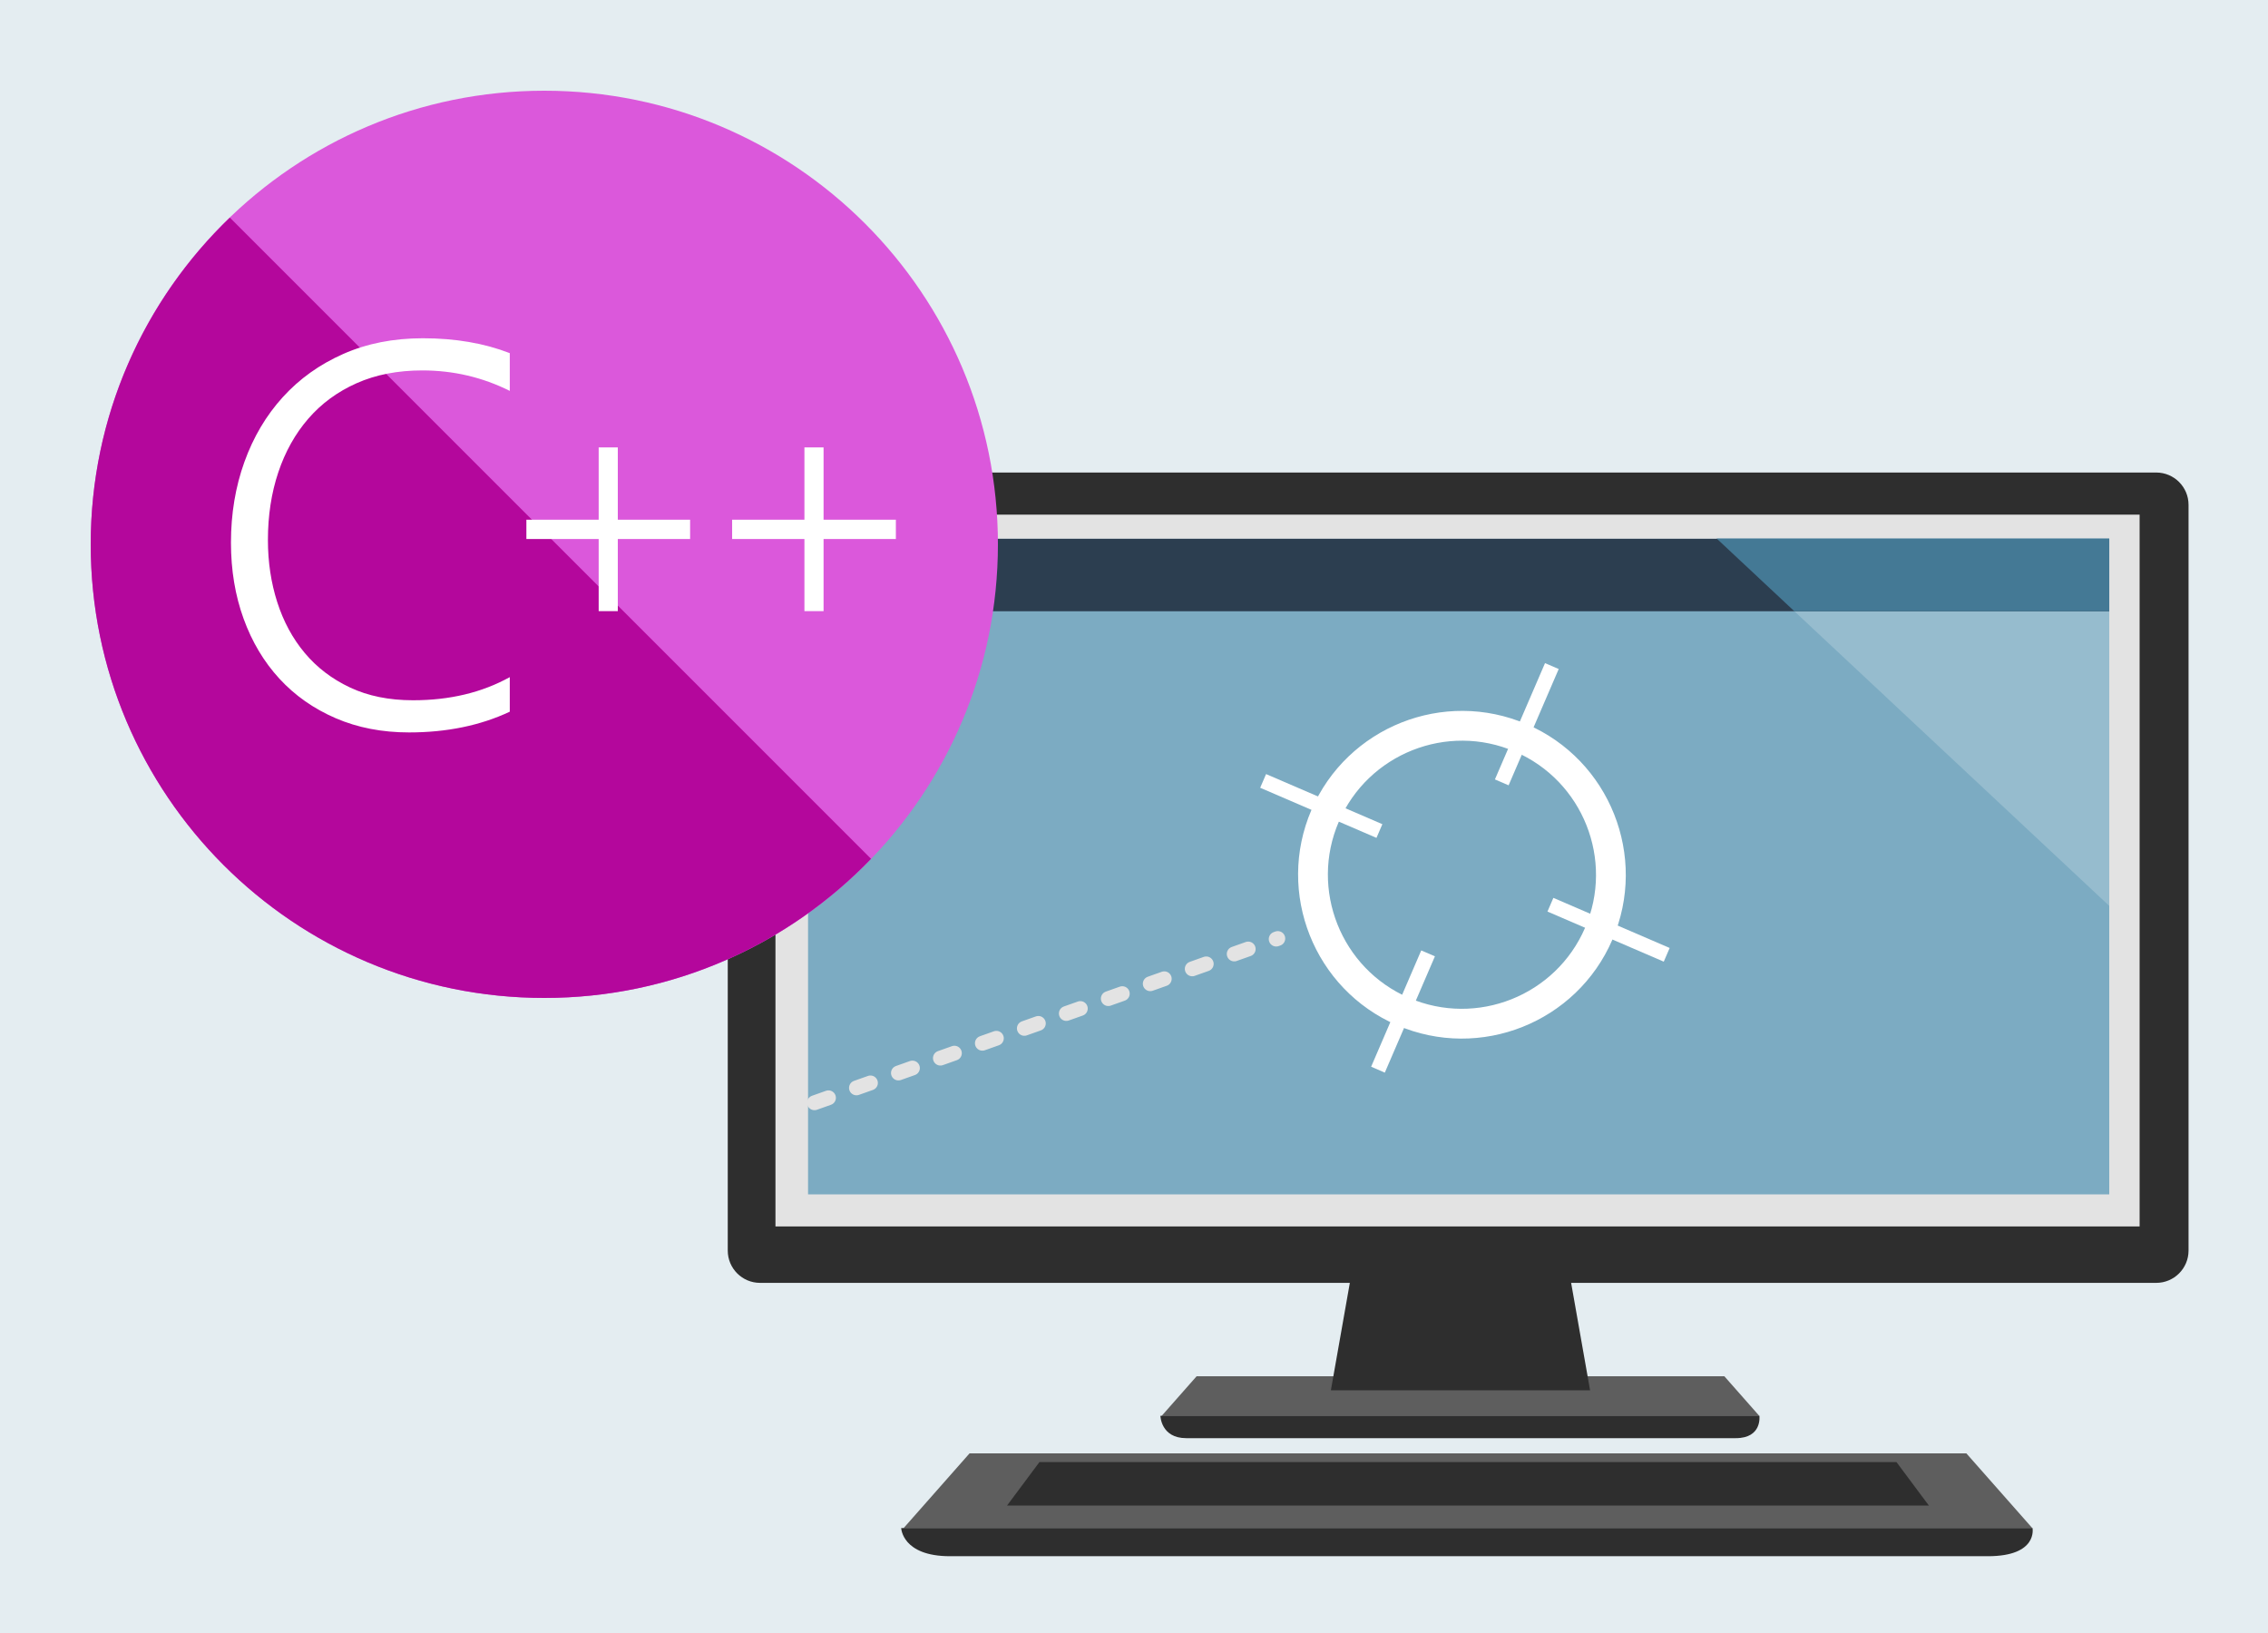
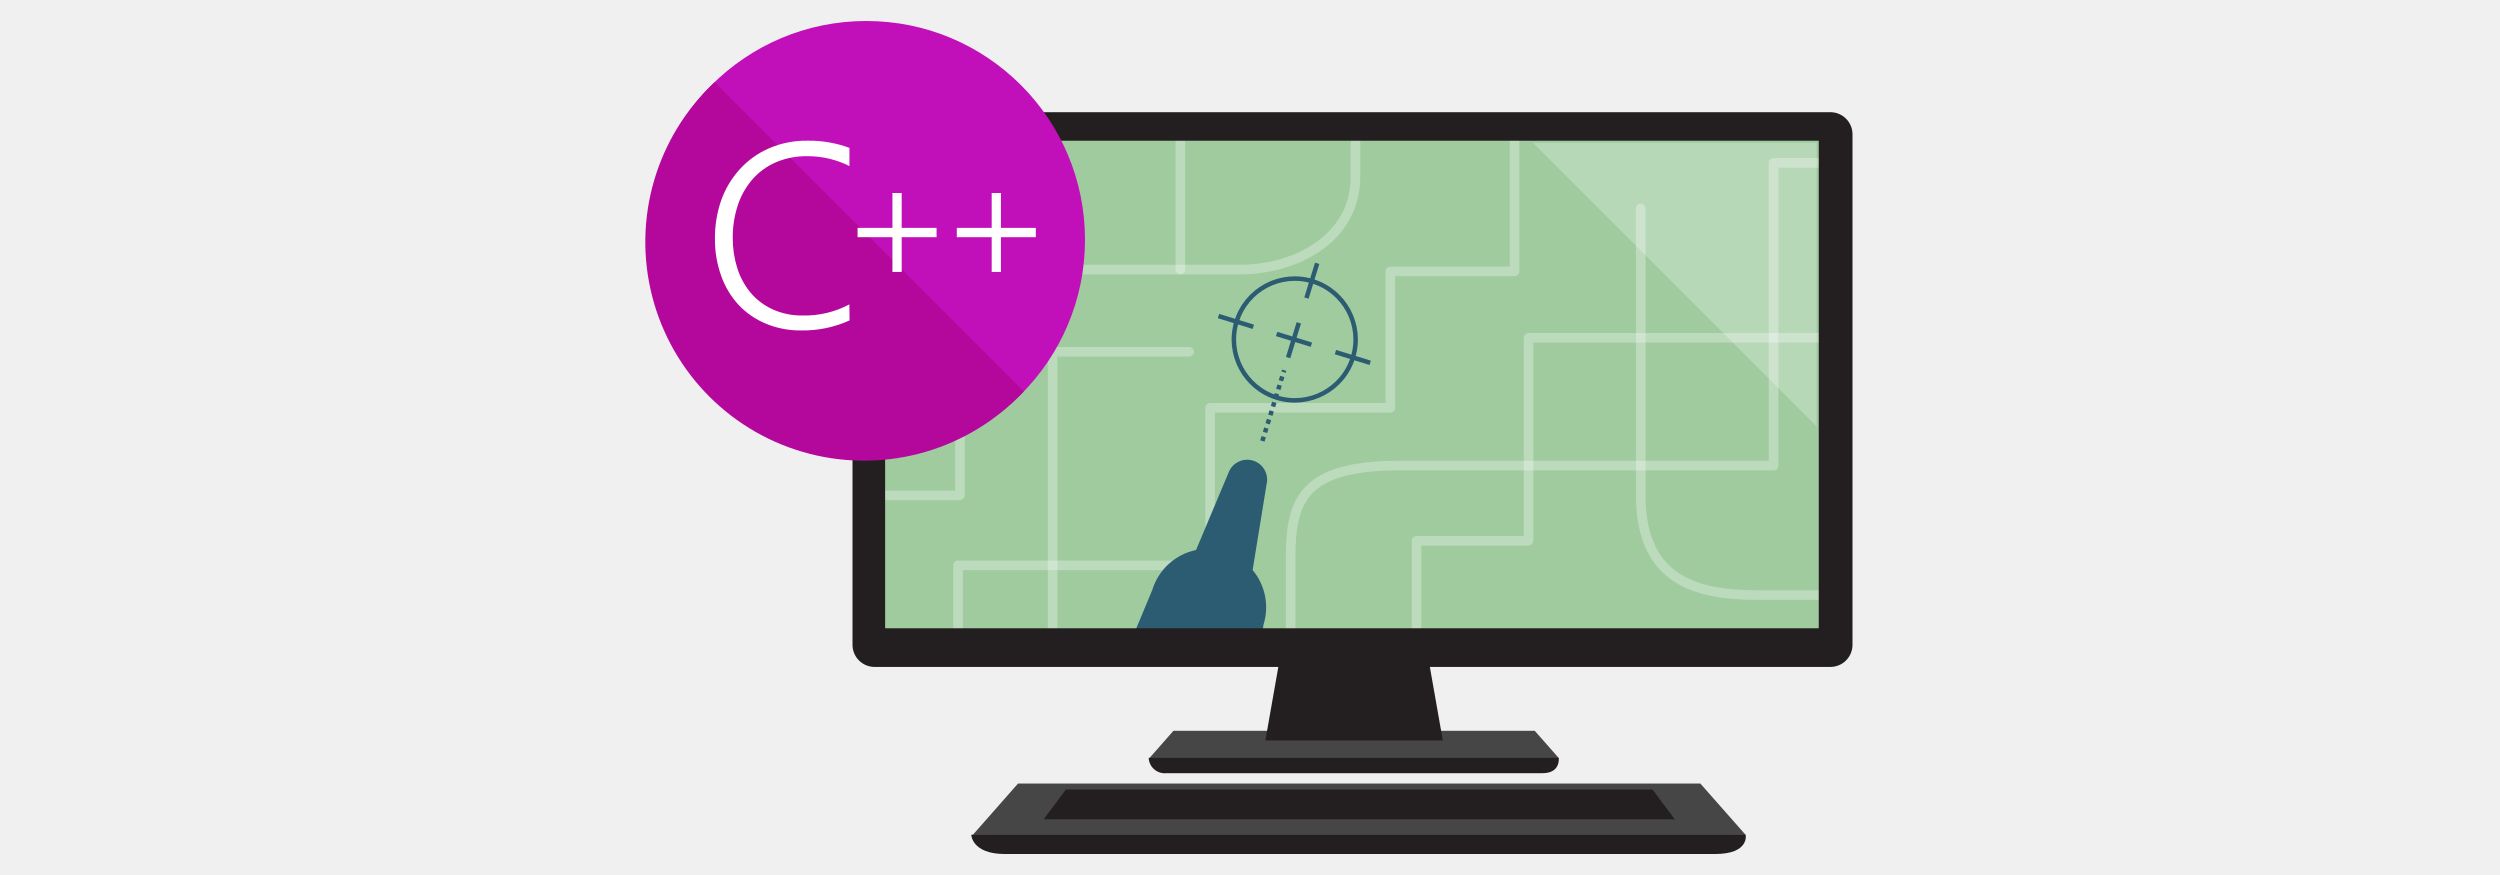
- <svg xmlns="http://www.w3.org/2000/svg" xmlns:xlink="http://www.w3.org/1999/xlink" version="1.1" id="Layer_1" x="0px" y="0px" viewBox="0 0 200 144" style="enable-background:new 0 0 200 144;" xml:space="preserve">
-   <style type="text/css">
- 	.st0{fill:#E4EDF1;}
- 	.st1{fill:#E3E3E3;}
- 	.st2{fill:#5E5E5E;}
- 	.st3{fill:#2E2E2E;}
- 	.st4{fill:#7CABC2;}
- 	.st5{fill:#96BCCE;}
- 	.st6{fill:#2C3E50;}
- 	.st7{clip-path:url(#SVGID_2_);fill:#447995;}
- 	.st8{fill:#FFFFFF;}
- 	
- 		.st9{fill-rule:evenodd;clip-rule:evenodd;fill:none;stroke:#E3E3E3;stroke-width:1.309;stroke-linecap:round;stroke-linejoin:round;stroke-miterlimit:10;stroke-dasharray:1.309,2.618;}
- 	.st10{fill:#5D5D5D;}
- 	.st11{fill:#C7C7C7;}
- 	.st12{fill:none;stroke:#909090;stroke-width:1.174;stroke-miterlimit:10;stroke-dasharray:2.349,3.523;}
- 	.st13{fill:#395B71;}
- 	.st14{fill-rule:evenodd;clip-rule:evenodd;fill:#395B71;}
- 	.st15{fill-rule:evenodd;clip-rule:evenodd;fill:#2E2E2E;}
- 	.st16{fill:#2C3E58;}
- 	.st17{fill:#447995;}
- 	.st18{fill:none;}
- 	.st19{fill:#4889A8;}
- 	.st20{fill:#929090;}
- 	.st21{fill:#96BBCD;}
- 	.st22{fill:#3A5C71;}
- 	.st23{fill:#757575;}
- 	.st24{fill:#682A7A;}
- 	.st25{fill:#478AA9;}
- 	.st26{fill:#672A79;}
- 	.st27{fill:#334D63;}
- 	.st28{fill:#5D5F5E;}
- 	.st29{fill:#FAB516;}
- 	.st30{fill:#F5891F;}
- 	.st31{fill:#CB6D29;}
- 	.st32{fill:#171717;}
- 	.st33{fill:#CADEE6;}
- 	.st34{opacity:0.41;fill:#929090;}
- 	.st35{clip-path:url(#SVGID_4_);}
- 	.st36{clip-path:url(#SVGID_6_);}
- 	.st37{fill:#FE8B0C;}
- 	.st38{fill:#231F20;}
- 	.st39{fill:#909090;}
- 	.st40{fill:#2E2E2E;stroke:#8F8F8F;stroke-width:0.751;stroke-miterlimit:10;}
- 	.st41{fill:#8F8F8F;}
- 	.st42{fill:#C6C6C6;}
- 	.st43{fill:#777677;}
- 	.st44{fill:#D9DCE1;}
- 	.st45{clip-path:url(#SVGID_8_);}
- 	.st46{fill:none;stroke:#909090;stroke-miterlimit:10;stroke-dasharray:2,2;}
- 	.st47{fill:#ACACAC;}
- 	.st48{fill-rule:evenodd;clip-rule:evenodd;fill:#7CABC2;}
- 	.st49{fill-rule:evenodd;clip-rule:evenodd;fill:#478AA9;}
- 	.st50{clip-path:url(#SVGID_10_);}
- 	.st51{clip-path:url(#SVGID_12_);}
- 	.st52{fill:#7DB912;}
- 	.st53{fill:#B2B9C2;}
- 	.st54{fill:#B0CDDA;}
- 	.st55{clip-path:url(#SVGID_14_);fill:#333333;}
- 	.st56{clip-path:url(#SVGID_14_);fill:none;}
- 	.st57{clip-path:url(#SVGID_14_);fill:#7DB912;}
- 	.st58{clip-path:url(#SVGID_14_);fill:#FFFFFF;}
- 	.st59{clip-path:url(#SVGID_16_);fill:#333333;}
- 	.st60{clip-path:url(#SVGID_16_);fill:none;}
- 	.st61{clip-path:url(#SVGID_16_);fill:#395B71;}
- 	.st62{clip-path:url(#SVGID_16_);fill:#FFFFFF;}
- 	.st63{clip-path:url(#SVGID_16_);fill:#D1D2D2;}
- 	.st64{clip-path:url(#SVGID_18_);fill:#333333;}
- 	.st65{clip-path:url(#SVGID_18_);fill:none;}
- 	.st66{clip-path:url(#SVGID_18_);fill:#478AA9;}
- 	.st67{clip-path:url(#SVGID_18_);fill:#FFFFFF;}
- 	.st68{fill:#F58B20;}
- 	.st69{fill:#2B2B2B;}
- 	.st70{fill:#3B77AD;}
- 	.st71{fill:#F7CD13;}
- 	.st72{fill:#464646;}
- 	.st73{fill:#929497;}
- 	.st74{fill:#A6A8AB;}
- 	.st75{fill:#2F75BB;}
- 	.st76{fill:none;stroke:#757575;stroke-width:0.502;stroke-miterlimit:10;}
- 	.st77{fill:#3C88C6;}
- 	.st78{fill:#E4CB58;}
- 	.st79{fill:#58595B;}
- 	.st80{fill:#007ACC;}
- 	.st81{fill:#E4E4E5;}
- 	.st82{fill:#E73F24;}
- 	.st83{fill:#F58B23;}
- 	.st84{fill:#ADADAD;}
- 	.st85{fill:#959595;}
- 	.st86{fill-rule:evenodd;clip-rule:evenodd;fill:none;stroke:#E3E3E3;stroke-width:1.16;stroke-miterlimit:10;}
- 	.st87{fill-rule:evenodd;clip-rule:evenodd;fill:none;stroke:#4889A8;stroke-width:1.16;stroke-miterlimit:10;}
- 	.st88{fill-rule:evenodd;clip-rule:evenodd;fill:none;stroke:#0C8A44;stroke-width:1.16;stroke-miterlimit:10;}
- 	.st89{fill:#DB58DB;}
- 	.st90{fill:#B4079C;}
- 	.st91{fill:#9A37AF;}
- 	.st92{fill:#721481;}
- 	.st93{fill:#73AA24;}
- 	.st94{fill:#05930C;}
- 	.st95{fill:#2581BF;}
- 	.st96{fill:#004E8C;}
- 	.st97{fill:none;stroke:#909090;stroke-width:0.92;stroke-miterlimit:10;}
- 	.st98{fill:none;stroke:#909090;stroke-width:0.949;stroke-miterlimit:10;}
- 	.st99{fill:none;stroke:#909090;stroke-width:0.899;stroke-miterlimit:10;}
- 	.st100{fill:none;stroke:#909090;stroke-width:0.848;stroke-miterlimit:10;}
- 	.st101{fill:none;stroke:#909090;stroke-width:0.797;stroke-miterlimit:10;}
- 	.st102{fill:none;stroke:#909090;stroke-width:0.747;stroke-miterlimit:10;}
- 	.st103{fill:none;stroke:#909090;stroke-width:0.696;stroke-miterlimit:10;}
- 	.st104{fill:none;stroke:#447995;stroke-miterlimit:10;}
- 	.st105{fill:#FFFFFF;stroke:#96BCCE;stroke-width:0.75;stroke-miterlimit:10;}
- 	.st106{clip-path:url(#SVGID_20_);}
- 	.st107{fill:#08BBF1;}
- 	.st108{fill:#0AA5E2;}
- 	.st109{fill:#B2D7F0;}
- 	.st110{fill:#181717;}
- 	.st111{fill:#F3AF21;}
- 	.st112{fill:none;stroke:#5D5D5D;stroke-width:0.835;stroke-miterlimit:10;}
- 	.st113{fill:none;stroke:#5D5D5D;stroke-width:1.353;stroke-miterlimit:10;}
- 	.st114{fill-rule:evenodd;clip-rule:evenodd;fill:#7DB912;}
- 	.st115{fill:#333333;}
- 	.st116{fill:none;stroke:#FFFFFF;stroke-width:0.225;stroke-linecap:round;stroke-linejoin:round;stroke-miterlimit:10;}
- 	.st117{fill:#737374;}
- 	.st118{fill:#515050;}
- 	.st119{fill:none;stroke:#000000;stroke-width:0.45;stroke-miterlimit:1;}
- 	.st120{fill:#619BB5;}
- 	.st121{fill:none;stroke:#395B71;stroke-width:0.234;stroke-miterlimit:10;}
- 	.st122{fill:#32383D;}
- 	.st123{fill:#00BCF2;}
- 	.st124{fill:#2C2737;}
- 	.st125{fill:#201D29;}
- 	.st126{fill:#22BAED;}
- 	.st127{fill:#221F1F;}
- 	.st128{clip-path:url(#SVGID_22_);}
- 	.st129{clip-path:url(#SVGID_24_);}
- 	.st130{fill:#5E615F;}
- 	.st131{fill:none;stroke:#767676;stroke-width:0.199;stroke-miterlimit:10;}
- 	.st132{fill:#699F63;}
- 	.st133{fill-rule:evenodd;clip-rule:evenodd;fill:#333333;}
- 	.st134{fill-rule:evenodd;clip-rule:evenodd;fill:#699F63;}
- 	.st135{clip-path:url(#XMLID_3_);}
- 	.st136{fill:url(#SVGID_25_);}
- 	.st137{fill:url(#SVGID_26_);}
- 	.st138{fill:url(#SVGID_27_);}
- 	.st139{fill:url(#SVGID_28_);}
- 	.st140{fill:url(#SVGID_29_);}
- 	.st141{fill:url(#SVGID_30_);}
- 	.st142{fill:#00890B;}
- 	.st143{clip-path:url(#SVGID_32_);}
- 	.st144{fill:#515150;}
- 	.st145{fill:#457994;}
- 	.st146{fill:#F16424;}
- 	.st147{fill:#8B6AB1;}
- 	.st148{fill:#5C2D91;}
- 	.st149{clip-path:url(#SVGID_34_);fill:#447995;}
- </style>
-   <rect x="0" class="st0" width="200" height="144" />
-   <g>
-     <g>
-       <rect x="66.532" y="43.645" class="st1" width="124.73" height="66.219" />
-       <g>
-         <polygon class="st2" points="155.149,124.863 102.432,124.863 105.52,121.362 152.06,121.362    " />
-         <path class="st3" d="M153.064,126.819c-2.355,0-46.218,0-48.457,0c-2.239,0-2.278-1.969-2.278-1.969h52.82     C155.149,124.85,155.419,126.819,153.064,126.819z" />
-         <polygon class="st3" points="140.219,122.598 117.361,122.598 119.215,112.095 138.366,112.095    " />
-         <path class="st3" d="M190.144,41.668H67.025c-1.573,0-2.849,1.275-2.849,2.849v65.759c0,1.573,1.275,2.849,2.849,2.849h123.119     c1.573,0,2.849-1.275,2.849-2.849V44.517C192.993,42.943,191.717,41.668,190.144,41.668z M188.677,108.15H68.383V45.379h120.295     V108.15z" />
-         <polygon class="st2" points="179.234,134.77 79.665,134.77 85.499,128.158 173.4,128.158    " />
-         <polygon class="st3" points="170.095,132.762 88.805,132.762 91.659,128.93 167.24,128.93    " />
-         <path class="st3" d="M175.296,137.229c-4.449,0-87.293,0-91.523,0c-4.23,0-4.303-2.484-4.303-2.484h99.763     C179.234,134.745,179.745,137.229,175.296,137.229z" />
-       </g>
-       <rect x="71.257" y="47.511" class="st4" width="114.744" height="57.81" />
-       <polygon class="st5" points="186.001,47.466 151.357,47.466 186.001,79.881   " />
-       <rect x="71.257" y="47.511" class="st6" width="114.744" height="6.39" />
-       <g>
-         <defs>
-           <rect id="SVGID_33_" x="71.257" y="47.511" width="114.744" height="6.39" />
-         </defs>
-         <clipPath id="SVGID_2_">
-           <use xlink:href="#SVGID_33_" style="overflow:visible;" />
-         </clipPath>
-         <polygon class="st7" points="186.001,47.466 151.357,47.466 186.001,79.881    " />
-       </g>
-     </g>
-     <g>
-       <g>
-         <path class="st8" d="M123.202,90.406c-7.317-3.153-10.705-11.671-7.553-18.988c3.153-7.317,11.671-10.705,18.988-7.553     c7.317,3.153,10.705,11.671,7.553,18.988C139.037,90.171,130.519,93.559,123.202,90.406z M133.598,66.278     c-5.987-2.58-12.956,0.193-15.536,6.179s0.192,12.956,6.179,15.536c5.987,2.58,12.956-0.193,15.536-6.179     C142.357,75.827,139.585,68.858,133.598,66.278z" />
-       </g>
-       <g>
-         <g>
-           <rect x="129.055" y="63.209" transform="matrix(0.3957 -0.9184 0.9184 0.3957 22.7088 162.2422)" class="st8" width="11.166" height="1.314" />
-         </g>
-         <g>
-           <rect x="118.139" y="88.543" transform="matrix(0.3957 -0.9184 0.9184 0.3957 -7.1542 167.5269)" class="st8" width="11.166" height="1.314" />
-         </g>
-         <g>
-           <rect x="141.19" y="76.408" transform="matrix(0.3957 -0.9184 0.9184 0.3957 10.4197 179.816)" class="st8" width="1.314" height="11.166" />
-         </g>
-         <g>
-           <rect x="115.856" y="65.492" transform="matrix(0.3957 -0.9184 0.9184 0.3957 5.1349 149.953)" class="st8" width="1.314" height="11.166" />
-         </g>
-       </g>
-     </g>
-     <line class="st9" x1="71.824" y1="97.243" x2="112.681" y2="82.76" />
+ <svg xmlns="http://www.w3.org/2000/svg" id="Layer_2" data-name="Layer 2" viewBox="0 0 400 140">
+   <defs>
+     <style>.cls-1,.cls-10,.cls-11,.cls-4,.cls-5,.cls-9{fill:none;}.cls-2{fill:#9fcb9f;}.cls-3{clip-path:url(#clip-path);}.cls-4,.cls-5{stroke:#fff;stroke-linecap:round;stroke-linejoin:round;stroke-width:1.54px;opacity:0.3;}.cls-4,.cls-8,.cls-9{fill-rule:evenodd;}.cls-6{fill:#464646;}.cls-7{fill:#231f20;}.cls-8{fill:#2b5c72;}.cls-10,.cls-11,.cls-9{stroke:#2b5c72;stroke-miterlimit:10;stroke-width:0.72px;}.cls-11{stroke-dasharray:0.72 0.72;}.cls-12,.cls-15{fill:#fff;}.cls-12{opacity:0.25;}.cls-13{fill:#c110b9;}.cls-14{fill:#b4079c;}</style>
+     <clipPath id="clip-path">
+       <rect class="cls-1" x="139.87" y="19.34" width="154.26" height="84.27" />
+     </clipPath>
+   </defs>
+   <rect class="cls-2" x="139.87" y="19.34" width="154.26" height="84.27" />
+   <g class="cls-3">
+     <polyline class="cls-4" points="168.42 104.44 168.42 56.29 190.26 56.29" />
+     <polyline class="cls-4" points="242.33 19.62 242.33 43.41 222.45 43.41 222.45 65.25 193.62 65.25 193.62 90.45 153.3 90.45 153.3 105.56" />
+     <path class="cls-4" d="M138.75,79.25h14.84V61.05c0-7.84,3.64-17.92,17.36-17.92h27.44c9,0,18.48-5,18.48-14.84v-16" />
+     <line class="cls-5" x1="188.86" y1="43.13" x2="188.86" y2="19.9" />
+     <polyline class="cls-4" points="168.98 43.13 168.98 30.82 150.5 30.82" />
+     <path class="cls-4" d="M206.5,105.84V89.33c0-9,1.68-14.84,17.36-14.84h59.91V26.06h14" />
+     <polyline class="cls-4" points="226.65 104.44 226.65 86.53 244.57 86.53 244.57 54.05 299.16 54.05" />
+     <path class="cls-4" d="M292.72,95.21H281c-10.64,0-18.48-3.08-18.48-16V33.34" />
  </g>
-   <g>
-     <circle class="st89" cx="48" cy="48" r="40" />
-     <path class="st90" d="M20.269,19.188C12.71,26.465,8,36.679,8,48c0,22.091,17.909,40,40,40c11.321,0,21.535-4.71,28.812-12.269   L20.269,19.188z" />
-     <g>
-       <path class="st8" d="M44.953,62.758c-2.594,1.219-5.555,1.828-8.883,1.828c-2.375,0-4.531-0.418-6.469-1.254    s-3.59-1.996-4.957-3.48s-2.422-3.25-3.164-5.297s-1.113-4.281-1.113-6.703c0-2.547,0.395-4.918,1.184-7.113    s1.918-4.102,3.387-5.719s3.246-2.887,5.332-3.809s4.426-1.383,7.02-1.383c2.859,0,5.414,0.438,7.664,1.313v3.328    c-2.406-1.203-4.977-1.805-7.711-1.805c-2.172,0-4.102,0.375-5.789,1.125s-3.109,1.793-4.266,3.129s-2.039,2.914-2.648,4.734    s-0.914,3.809-0.914,5.965c0,1.938,0.273,3.762,0.82,5.473s1.355,3.207,2.426,4.488s2.402,2.297,3.996,3.047    s3.445,1.125,5.555,1.125c3.234,0,6.078-0.68,8.531-2.039V62.758z" />
-       <path class="st8" d="M54.481,47.531v6.359h-1.688v-6.359h-6.375v-1.703h6.375v-6.375h1.688v6.375h6.375v1.703H54.481z" />
-       <path class="st8" d="M72.625,47.531v6.359h-1.688v-6.359h-6.375v-1.703h6.375v-6.375h1.688v6.375H79v1.703H72.625z" />
-     </g>
-   </g>
+   <polygon class="cls-6" points="249.4 121.28 183.92 121.28 187.75 116.93 245.56 116.93 249.4 121.28" />
+   <path class="cls-7" d="M246.81,123.71H186.62a2.57,2.57,0,0,1-2.83-2.45H249.4S249.73,123.71,246.81,123.71Z" />
+   <polygon class="cls-7" points="230.85 118.47 202.46 118.47 204.76 105.42 228.55 105.42 230.85 118.47" />
+   <polygon class="cls-6" points="279.31 133.59 155.64 133.59 162.88 125.37 272.06 125.37 279.31 133.59" />
+   <polygon class="cls-7" points="267.96 131.09 166.99 131.09 170.54 126.33 264.41 126.33 267.96 131.09" />
+   <path class="cls-7" d="M274.42,136.64H160.74c-5.25,0-5.34-3.08-5.34-3.08H279.31S279.95,136.64,274.42,136.64Z" />
+   <path class="cls-8" d="M202,100.92l.17-1a9.3,9.3,0,0,0-1.75-8.71l2.22-13.66a3.19,3.19,0,0,0-6.09-1.88L191.37,88a9.31,9.31,0,0,0-7,6.38l-2.71,6.51Z" />
+   <path class="cls-7" d="M292.86,17.95H139.94a3.54,3.54,0,0,0-3.54,3.54v81.68a3.54,3.54,0,0,0,3.54,3.54H292.86a3.54,3.54,0,0,0,3.54-3.54V21.48A3.54,3.54,0,0,0,292.86,17.95ZM291,100.52H141.62v-78H291Z" />
+   <path class="cls-9" d="M197.85,51.46A9.74,9.74,0,1,0,210,45,9.74,9.74,0,0,0,197.85,51.46Z" />
+   <line class="cls-10" x1="194.96" y1="50.57" x2="200.53" y2="52.29" />
+   <line class="cls-10" x1="213.67" y1="56.34" x2="219.23" y2="58.05" />
+   <line class="cls-10" x1="209.03" y1="47.69" x2="210.75" y2="42.13" />
+   <line class="cls-10" x1="206.1" y1="57.22" x2="207.81" y2="51.65" />
+   <line class="cls-11" x1="201.98" y1="70.56" x2="205.47" y2="59.24" />
+   <line class="cls-10" x1="204.26" y1="53.44" x2="209.82" y2="55.15" />
+   <polygon class="cls-12" points="290.65 68.22 290.65 22.84 245.27 22.84 290.65 68.22" />
+   <circle class="cls-13" cx="138.6" cy="38.36" r="35" />
+   <path class="cls-14" d="M114.34,13.15a35,35,0,1,0,49.47,49.47Z" />
+   <path class="cls-15" d="M135.93,51.27a18.07,18.07,0,0,1-7.77,1.6,14.14,14.14,0,0,1-5.66-1.1,12.6,12.6,0,0,1-4.34-3,13.59,13.59,0,0,1-2.77-4.63,17.09,17.09,0,0,1-1-5.87,18.27,18.27,0,0,1,1-6.22,14.79,14.79,0,0,1,3-5,13.7,13.7,0,0,1,4.67-3.33,15,15,0,0,1,6.14-1.21,18.39,18.39,0,0,1,6.71,1.15v2.91a14.88,14.88,0,0,0-6.75-1.58,12.36,12.36,0,0,0-5.07,1,10.5,10.5,0,0,0-3.73,2.74,12.14,12.14,0,0,0-2.32,4.14,16.35,16.35,0,0,0-.8,5.22,15.64,15.64,0,0,0,.72,4.79,11.52,11.52,0,0,0,2.12,3.93,10.07,10.07,0,0,0,3.5,2.67,11.3,11.3,0,0,0,4.86,1,15.15,15.15,0,0,0,7.46-1.78Z" />
+   <path class="cls-15" d="M144.27,37.95v5.56h-1.48V37.95h-5.58V36.46h5.58V30.88h1.48v5.58h5.58v1.49Z" />
+   <path class="cls-15" d="M160.15,37.95v5.56h-1.48V37.95h-5.58V36.46h5.58V30.88h1.48v5.58h5.58v1.49Z" />
</svg>
